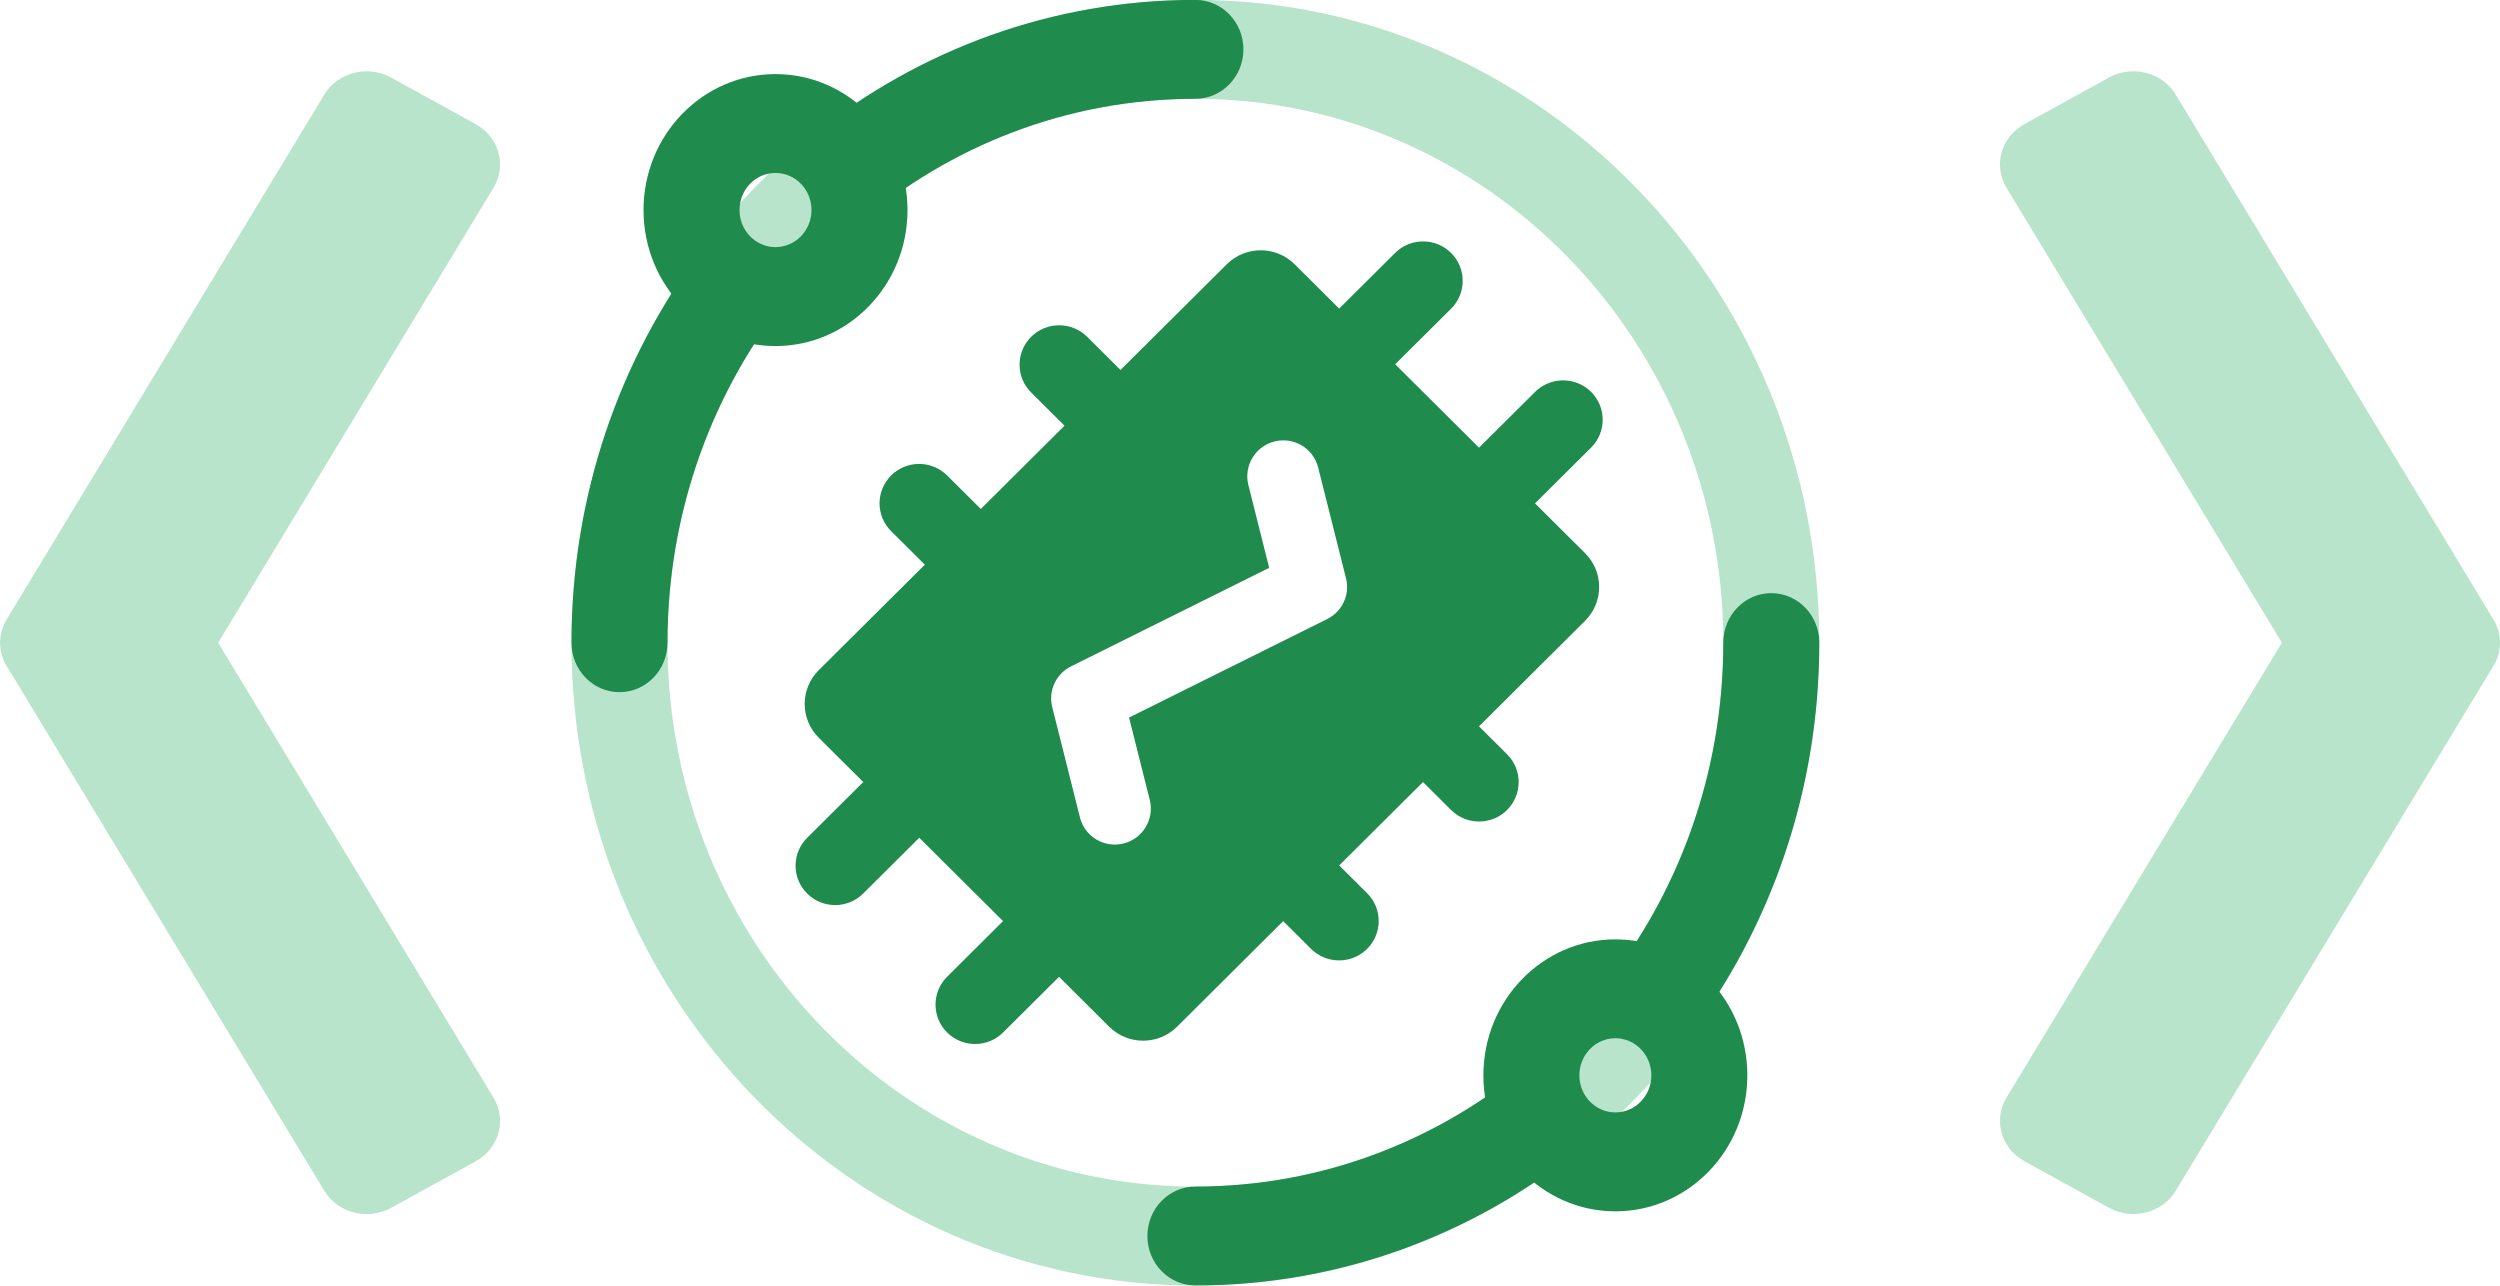
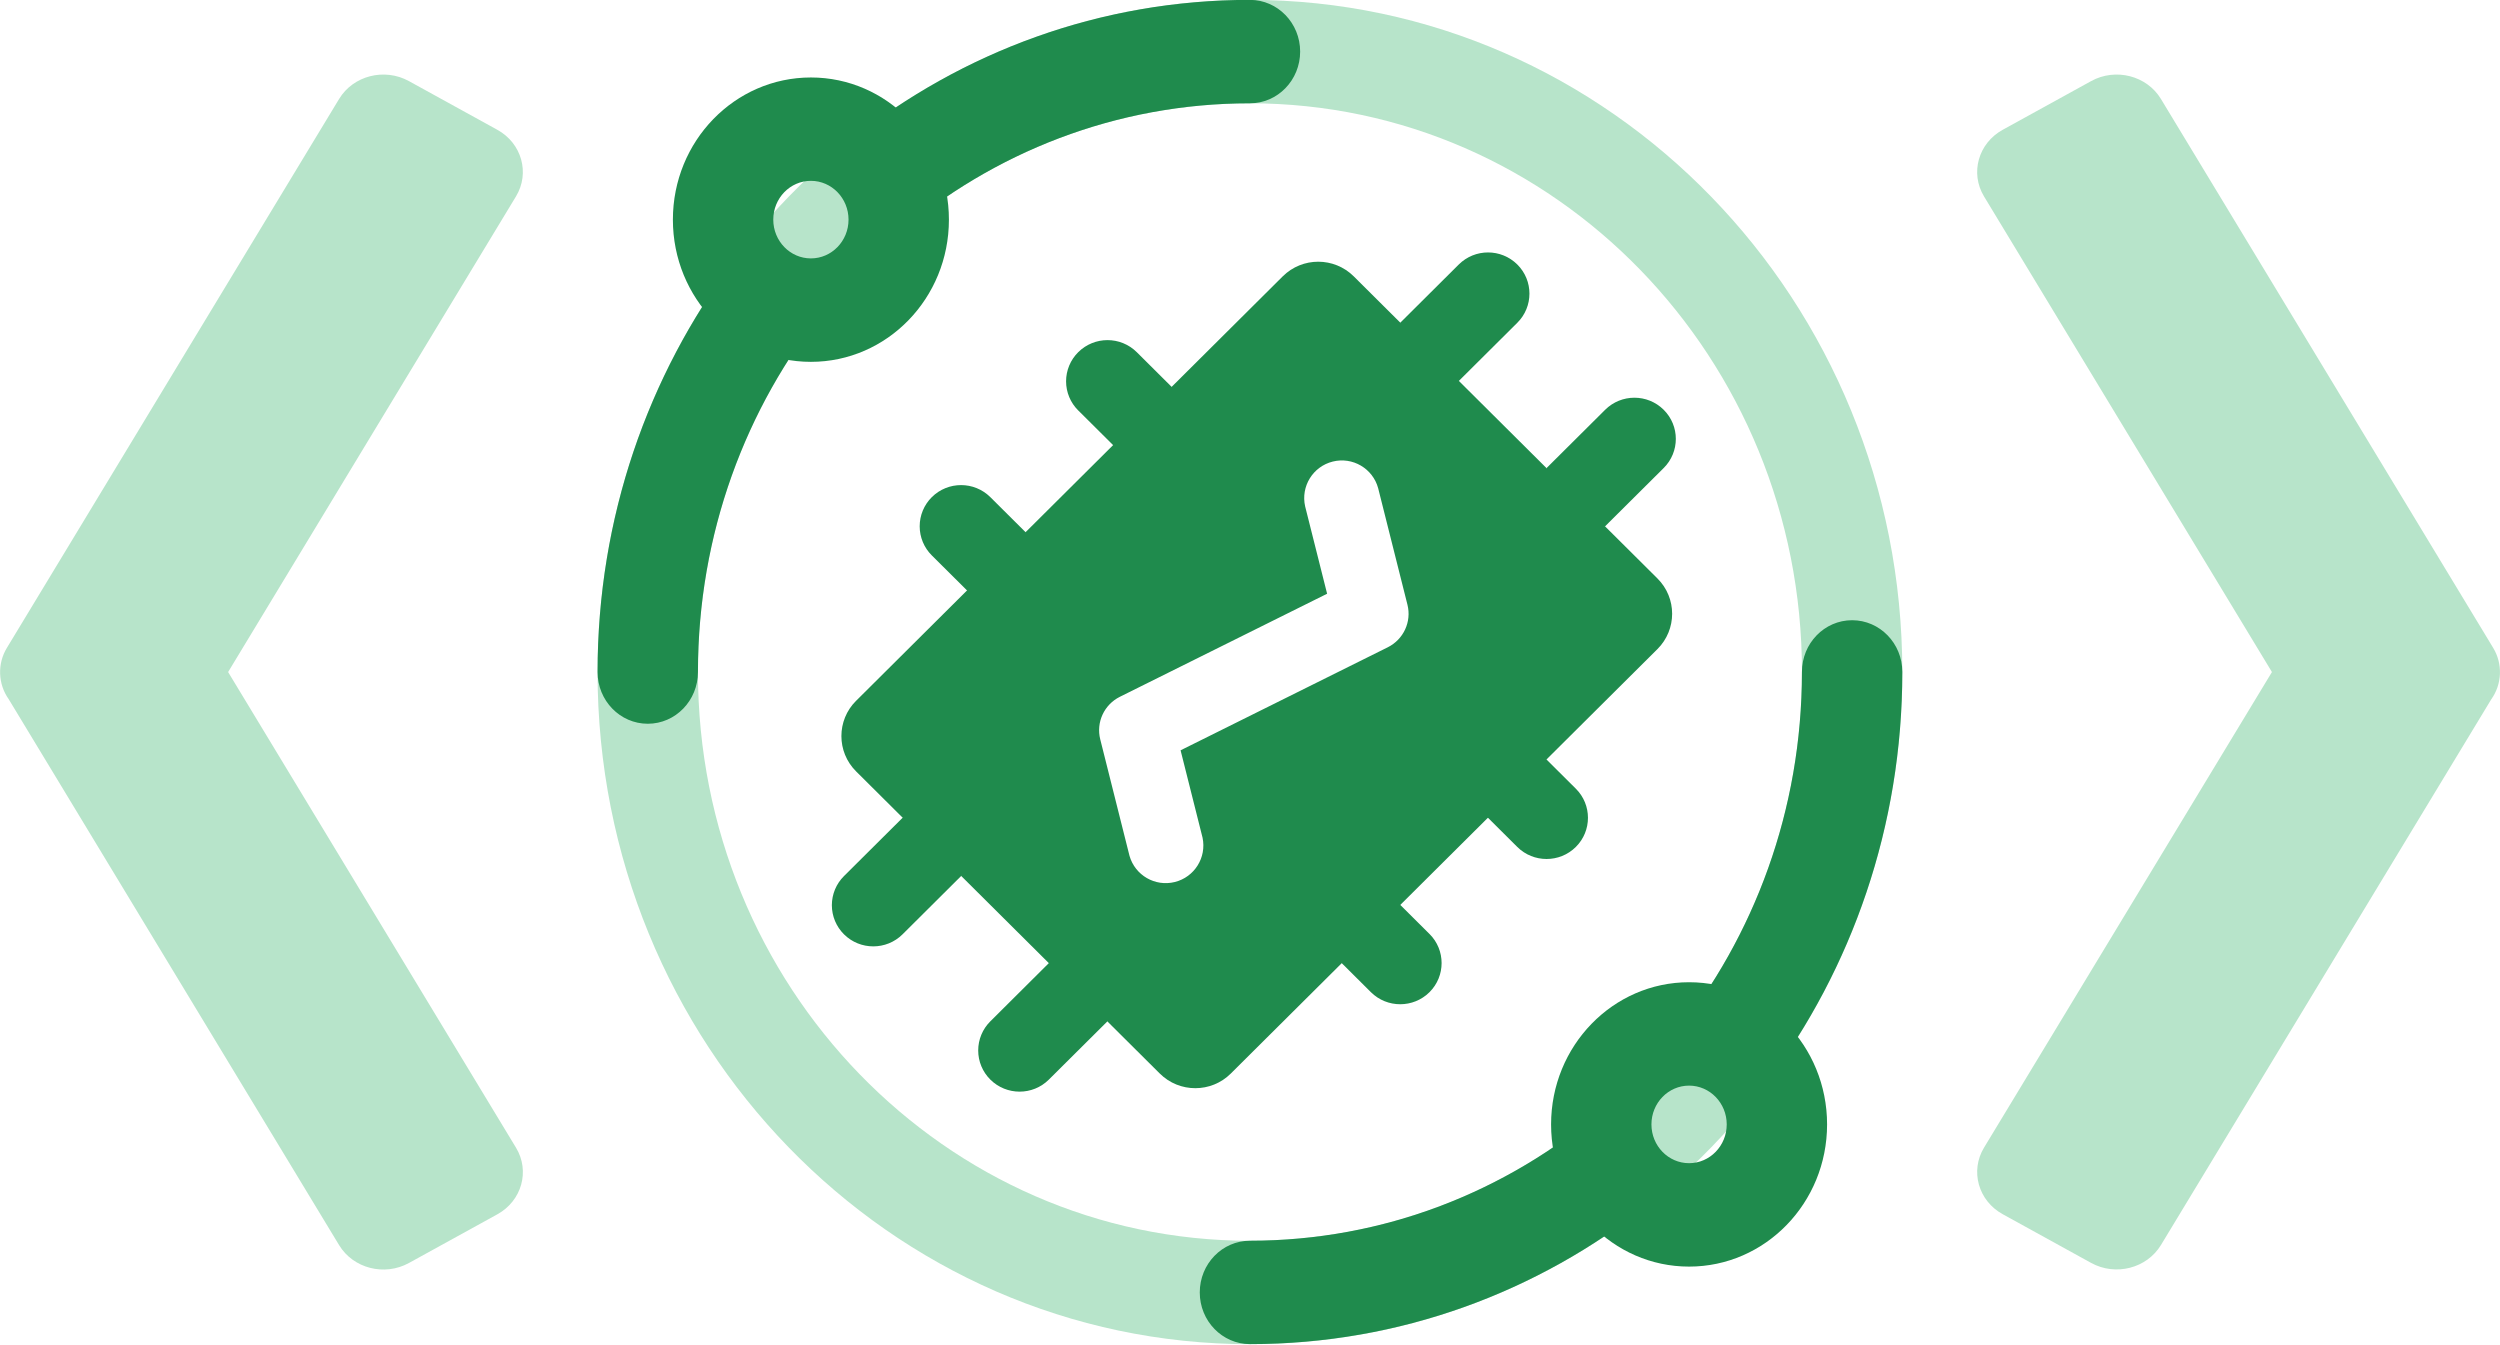
- <svg xmlns="http://www.w3.org/2000/svg" width="92.11" height="47.37" fill="none" viewBox="5.26 26.32 92.11 47.37">
+ <svg xmlns="http://www.w3.org/2000/svg" width="88.09" height="47.37" fill="none" viewBox="5.26 26.32 88.09 47.37">
  <path fill="#b7e4ca" fill-rule="evenodd" d="M49.304 70.04c10.742 0 19.45-8.972 19.45-20.04s-8.708-20.04-19.45-20.04c-10.743 0-19.451 8.972-19.451 20.04s8.708 20.04 19.45 20.04m0 3.644C61.999 73.684 72.29 63.081 72.29 50c0-13.08-10.292-23.684-22.987-23.684-12.696 0-22.988 10.604-22.988 23.684s10.292 23.684 22.988 23.684" clip-rule="evenodd" />
  <path fill="#1f8b4d" fill-rule="evenodd" d="M64.776 64.573c-.732 0-1.326.612-1.326 1.367 0 .754.594 1.366 1.326 1.366s1.327-.612 1.327-1.366-.594-1.367-1.327-1.367m-4.862 1.367c0-2.767 2.177-5.01 4.862-5.01s4.863 2.243 4.863 5.01-2.177 5.01-4.863 5.01c-2.685 0-4.862-2.243-4.862-5.01M33.833 32.692c-.733 0-1.326.612-1.326 1.367 0 .754.593 1.366 1.326 1.366.732 0 1.326-.612 1.326-1.366s-.594-1.367-1.326-1.367M28.97 34.06c0-2.768 2.177-5.01 4.863-5.01s4.863 2.242 4.863 5.01-2.177 5.01-4.863 5.01-4.863-2.244-4.863-5.01" clip-rule="evenodd" />
  <path fill="#1f8b4d" fill-rule="evenodd" d="M36.886 34.575c3.368-2.882 7.697-4.615 12.418-4.615.976 0 1.768-.816 1.768-1.822s-.792-1.822-1.768-1.822c-5.282 0-10.148 1.835-14.03 4.921a3.2 3.2 0 0 1 1.652 2.822q0 .263-.04.516m-2.554 2.63q-.245.042-.5.042c-1.189 0-2.22-.69-2.739-1.702-2.995 4-4.777 9.013-4.777 14.455 0 1.006.792 1.822 1.769 1.822s1.768-.816 1.768-1.822c0-4.864 1.682-9.323 4.48-12.794m27.389 28.217c-3.37 2.882-7.697 4.615-12.419 4.615-.976 0-1.768.815-1.768 1.822 0 1.006.792 1.821 1.768 1.821 5.283 0 10.149-1.835 14.03-4.921a3.2 3.2 0 0 1-1.652-2.822q0-.262.04-.516m2.553-2.631a3 3 0 0 1 .5-.042c1.189 0 2.22.69 2.74 1.702 2.994-3.999 4.776-9.013 4.776-14.455 0-1.006-.792-1.822-1.769-1.822s-1.768.816-1.768 1.822c0 4.864-1.682 9.324-4.48 12.795M35.425 51.014l15.034-14.957a1.775 1.775 0 0 1 2.501 0l10.702 10.646c.69.687.69 1.8 0 2.488L48.628 64.148c-.69.687-1.81.687-2.501 0L35.425 53.5c-.69-.687-.69-1.8 0-2.487m18.396-7.49a1.326 1.326 0 0 0-2.573.64l.774 3.078-7.3 3.63c-.557.277-.845.9-.694 1.5l1.031 4.105a1.327 1.327 0 0 0 2.574-.64l-.774-3.078 7.3-3.63c.556-.277.845-.9.694-1.5z" clip-rule="evenodd" />
  <path fill="#1f8b4d" d="m42.218 64.36 2.063-2.052v-2.053h-2.063l-2.063 2.053a1.446 1.446 0 0 0 0 2.052c.57.567 1.494.567 2.063 0m13.411-5.131-2.063-2.053h-2.063v2.052l2.063 2.053c.57.566 1.493.566 2.063 0 .57-.567.57-1.486 0-2.053m-18.567.014 2.063-2.053v-2.052h-2.063l-2.063 2.052a1.446 1.446 0 0 0 0 2.053c.57.566 1.493.566 2.063 0m23.724-5.132-2.063-2.052H56.66v2.052l2.063 2.053c.57.566 1.494.566 2.063 0 .57-.567.57-1.486 0-2.053m-22.693-8.22 2.063 2.052h2.063V45.89l-2.063-2.052a1.464 1.464 0 0 0-2.063 0 1.446 1.446 0 0 0 0 2.052m23.726-5.131-2.063 2.052v2.052h2.063l2.063-2.052c.57-.567.57-1.486 0-2.052a1.464 1.464 0 0 0-2.063 0m-18.566.023 2.063 2.052h2.062v-2.052l-2.062-2.052a1.464 1.464 0 0 0-2.064 0 1.445 1.445 0 0 0 0 2.052m13.409-5.142-2.063 2.053v2.052h2.063l2.063-2.052c.57-.567.57-1.486 0-2.053a1.464 1.464 0 0 0-2.063 0" />
-   <path fill="#b7e4ca" fill-rule="evenodd" d="M97.059 50.966a1.65 1.65 0 0 0 .068-1.822L85.422 29.806c-.497-.821-1.598-1.103-2.46-.628l-3.114 1.715c-.861.474-1.156 1.525-.66 2.346L89.334 50 79.189 66.758c-.497.822-.202 1.872.659 2.346l3.115 1.716c.86.474 1.962.192 2.46-.63zm-91.491-.007a1.65 1.65 0 0 1-.063-1.815l11.704-19.338c.497-.821 1.598-1.103 2.46-.628l3.114 1.715c.861.474 1.156 1.525.659 2.346L13.298 50l10.145 16.762c.497.821.202 1.872-.66 2.346l-3.114 1.715c-.861.474-1.962.193-2.46-.629z" clip-rule="evenodd" />
+   <path fill="#b7e4ca" fill-rule="evenodd" d="M93.039 50.966a1.65 1.65 0 0 0 .068-1.822L81.402 29.806c-.497-.821-1.598-1.103-2.46-.628l-3.114 1.715c-.861.474-1.156 1.525-.66 2.346L85.314 50 75.169 66.758c-.497.822-.202 1.872.659 2.346l3.115 1.716c.86.474 1.962.192 2.46-.63zm-87.471-.007a1.65 1.65 0 0 1-.063-1.815l11.704-19.338c.497-.821 1.598-1.103 2.46-.628l3.114 1.715c.861.474 1.156 1.525.659 2.346L13.298 50l10.145 16.762c.497.821.202 1.872-.66 2.346l-3.114 1.715c-.861.474-1.962.193-2.46-.629z" clip-rule="evenodd" />
</svg>
